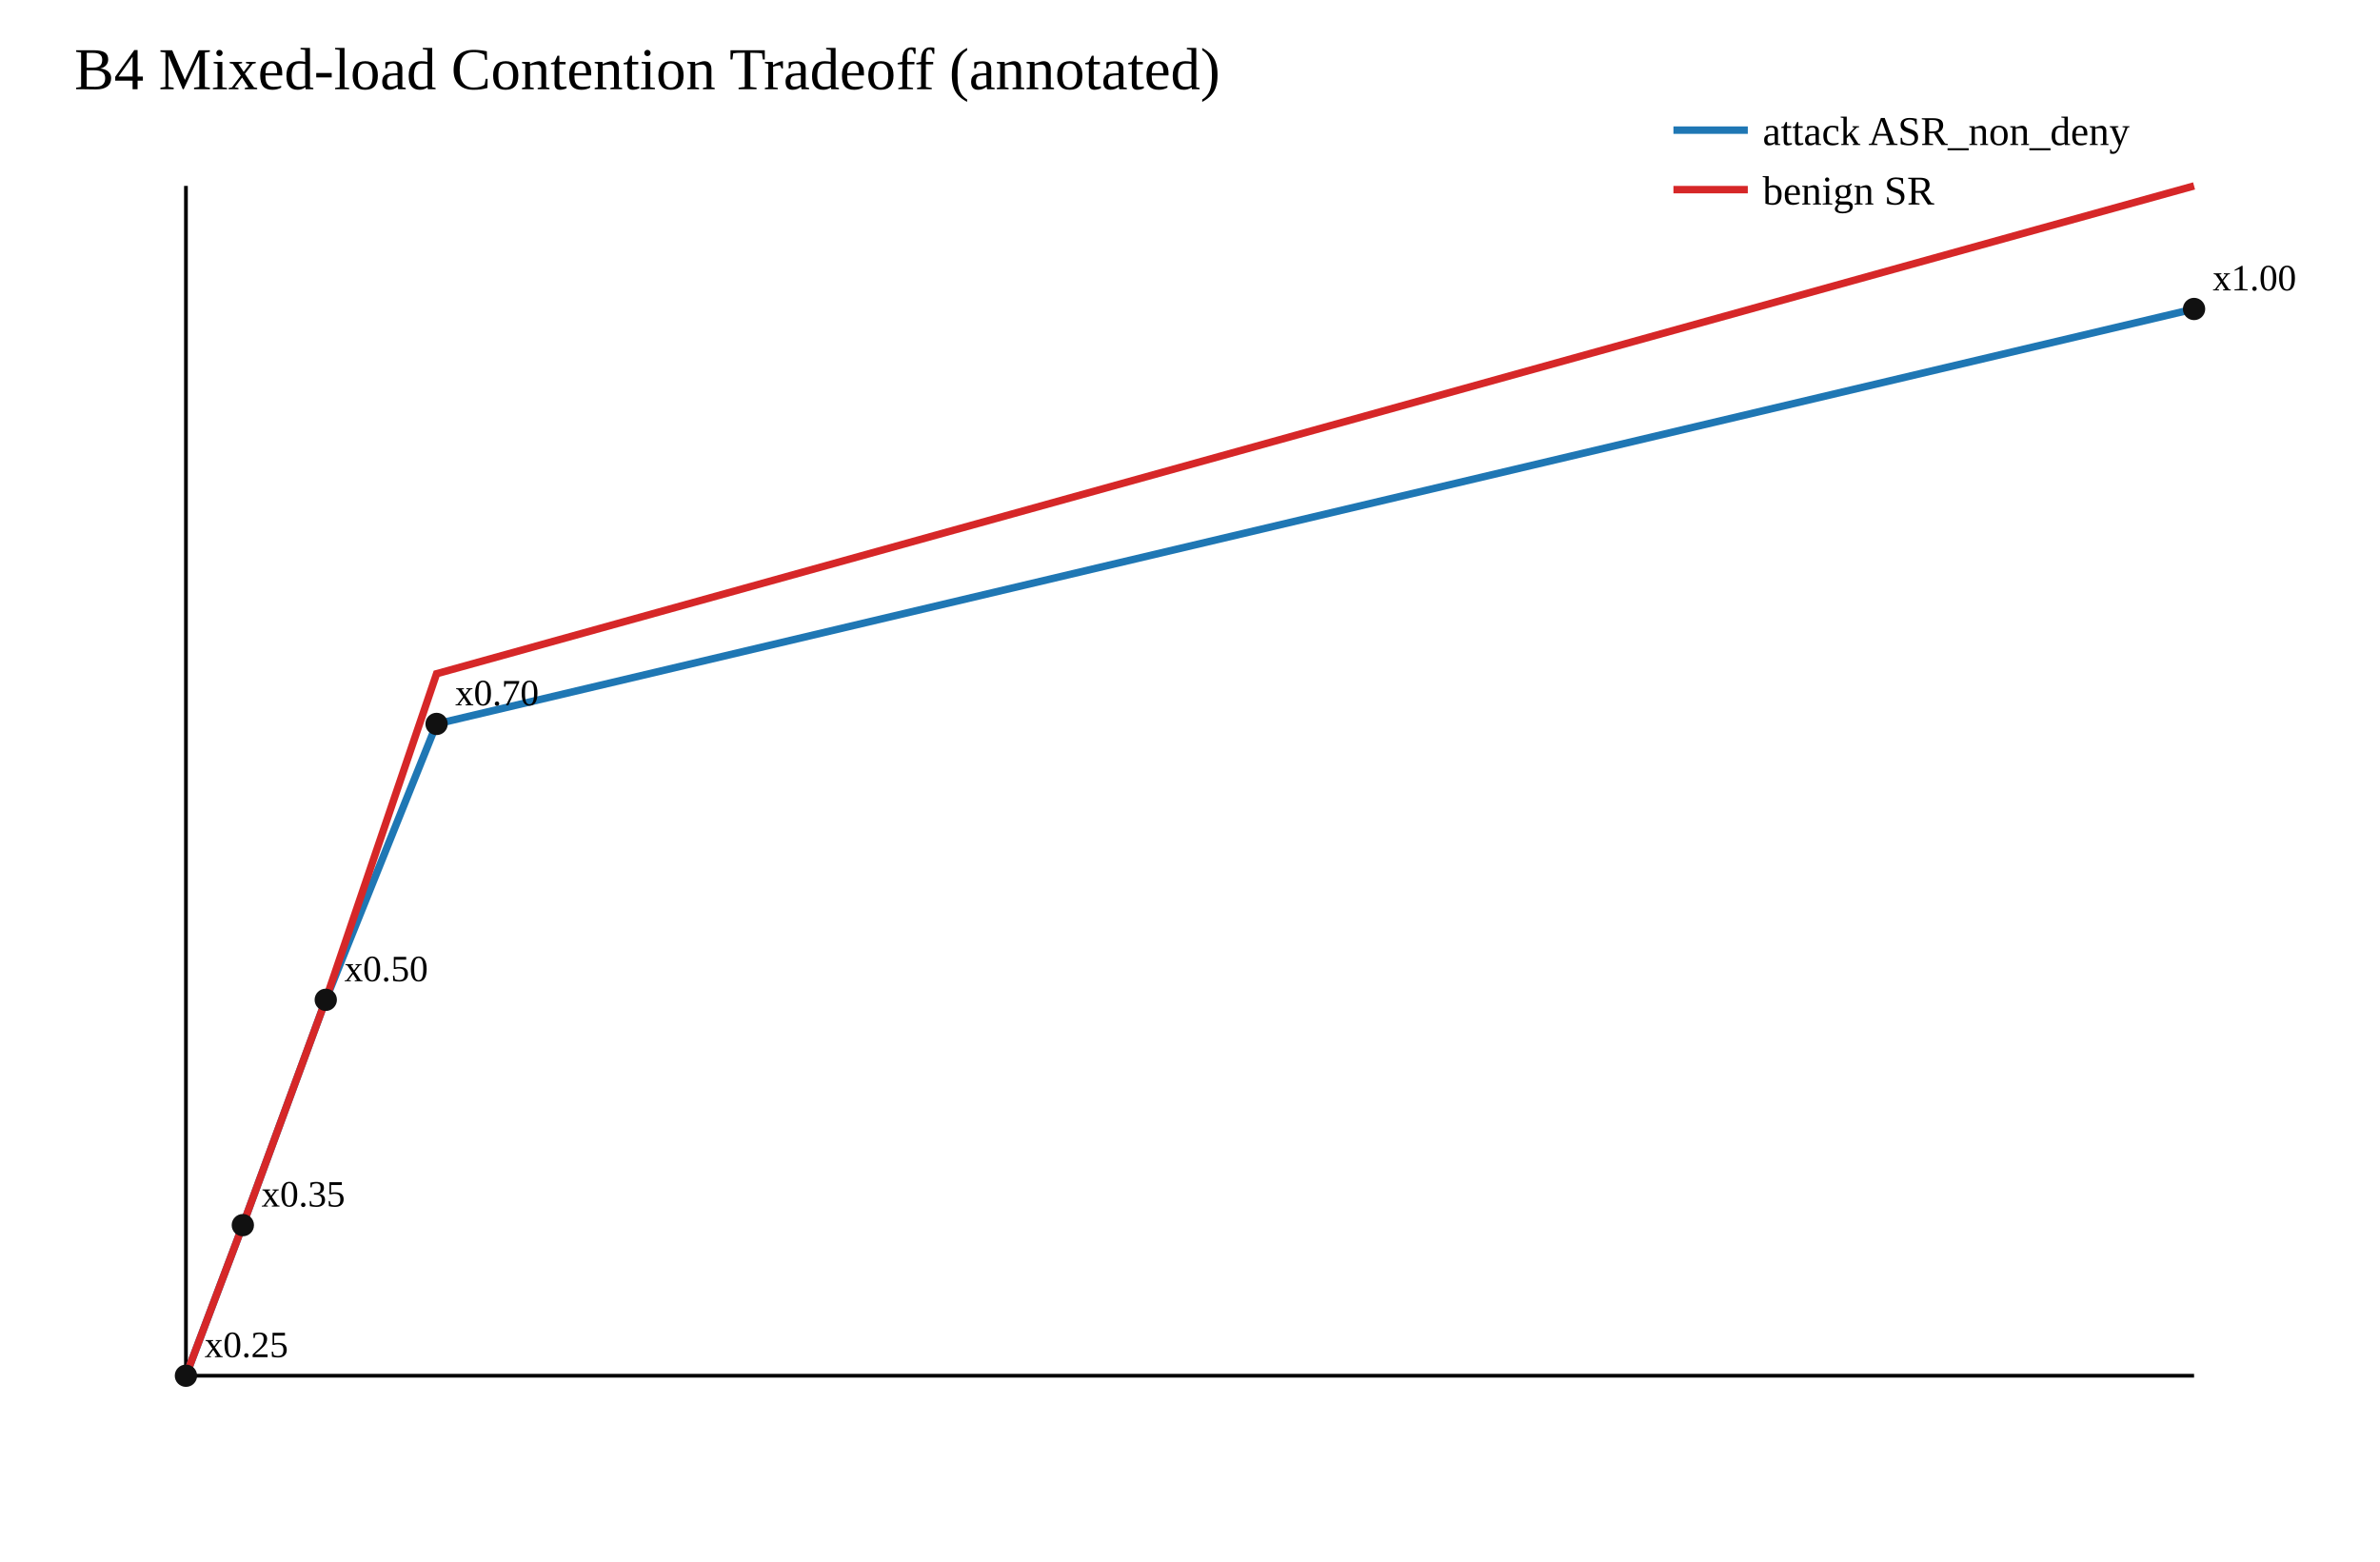
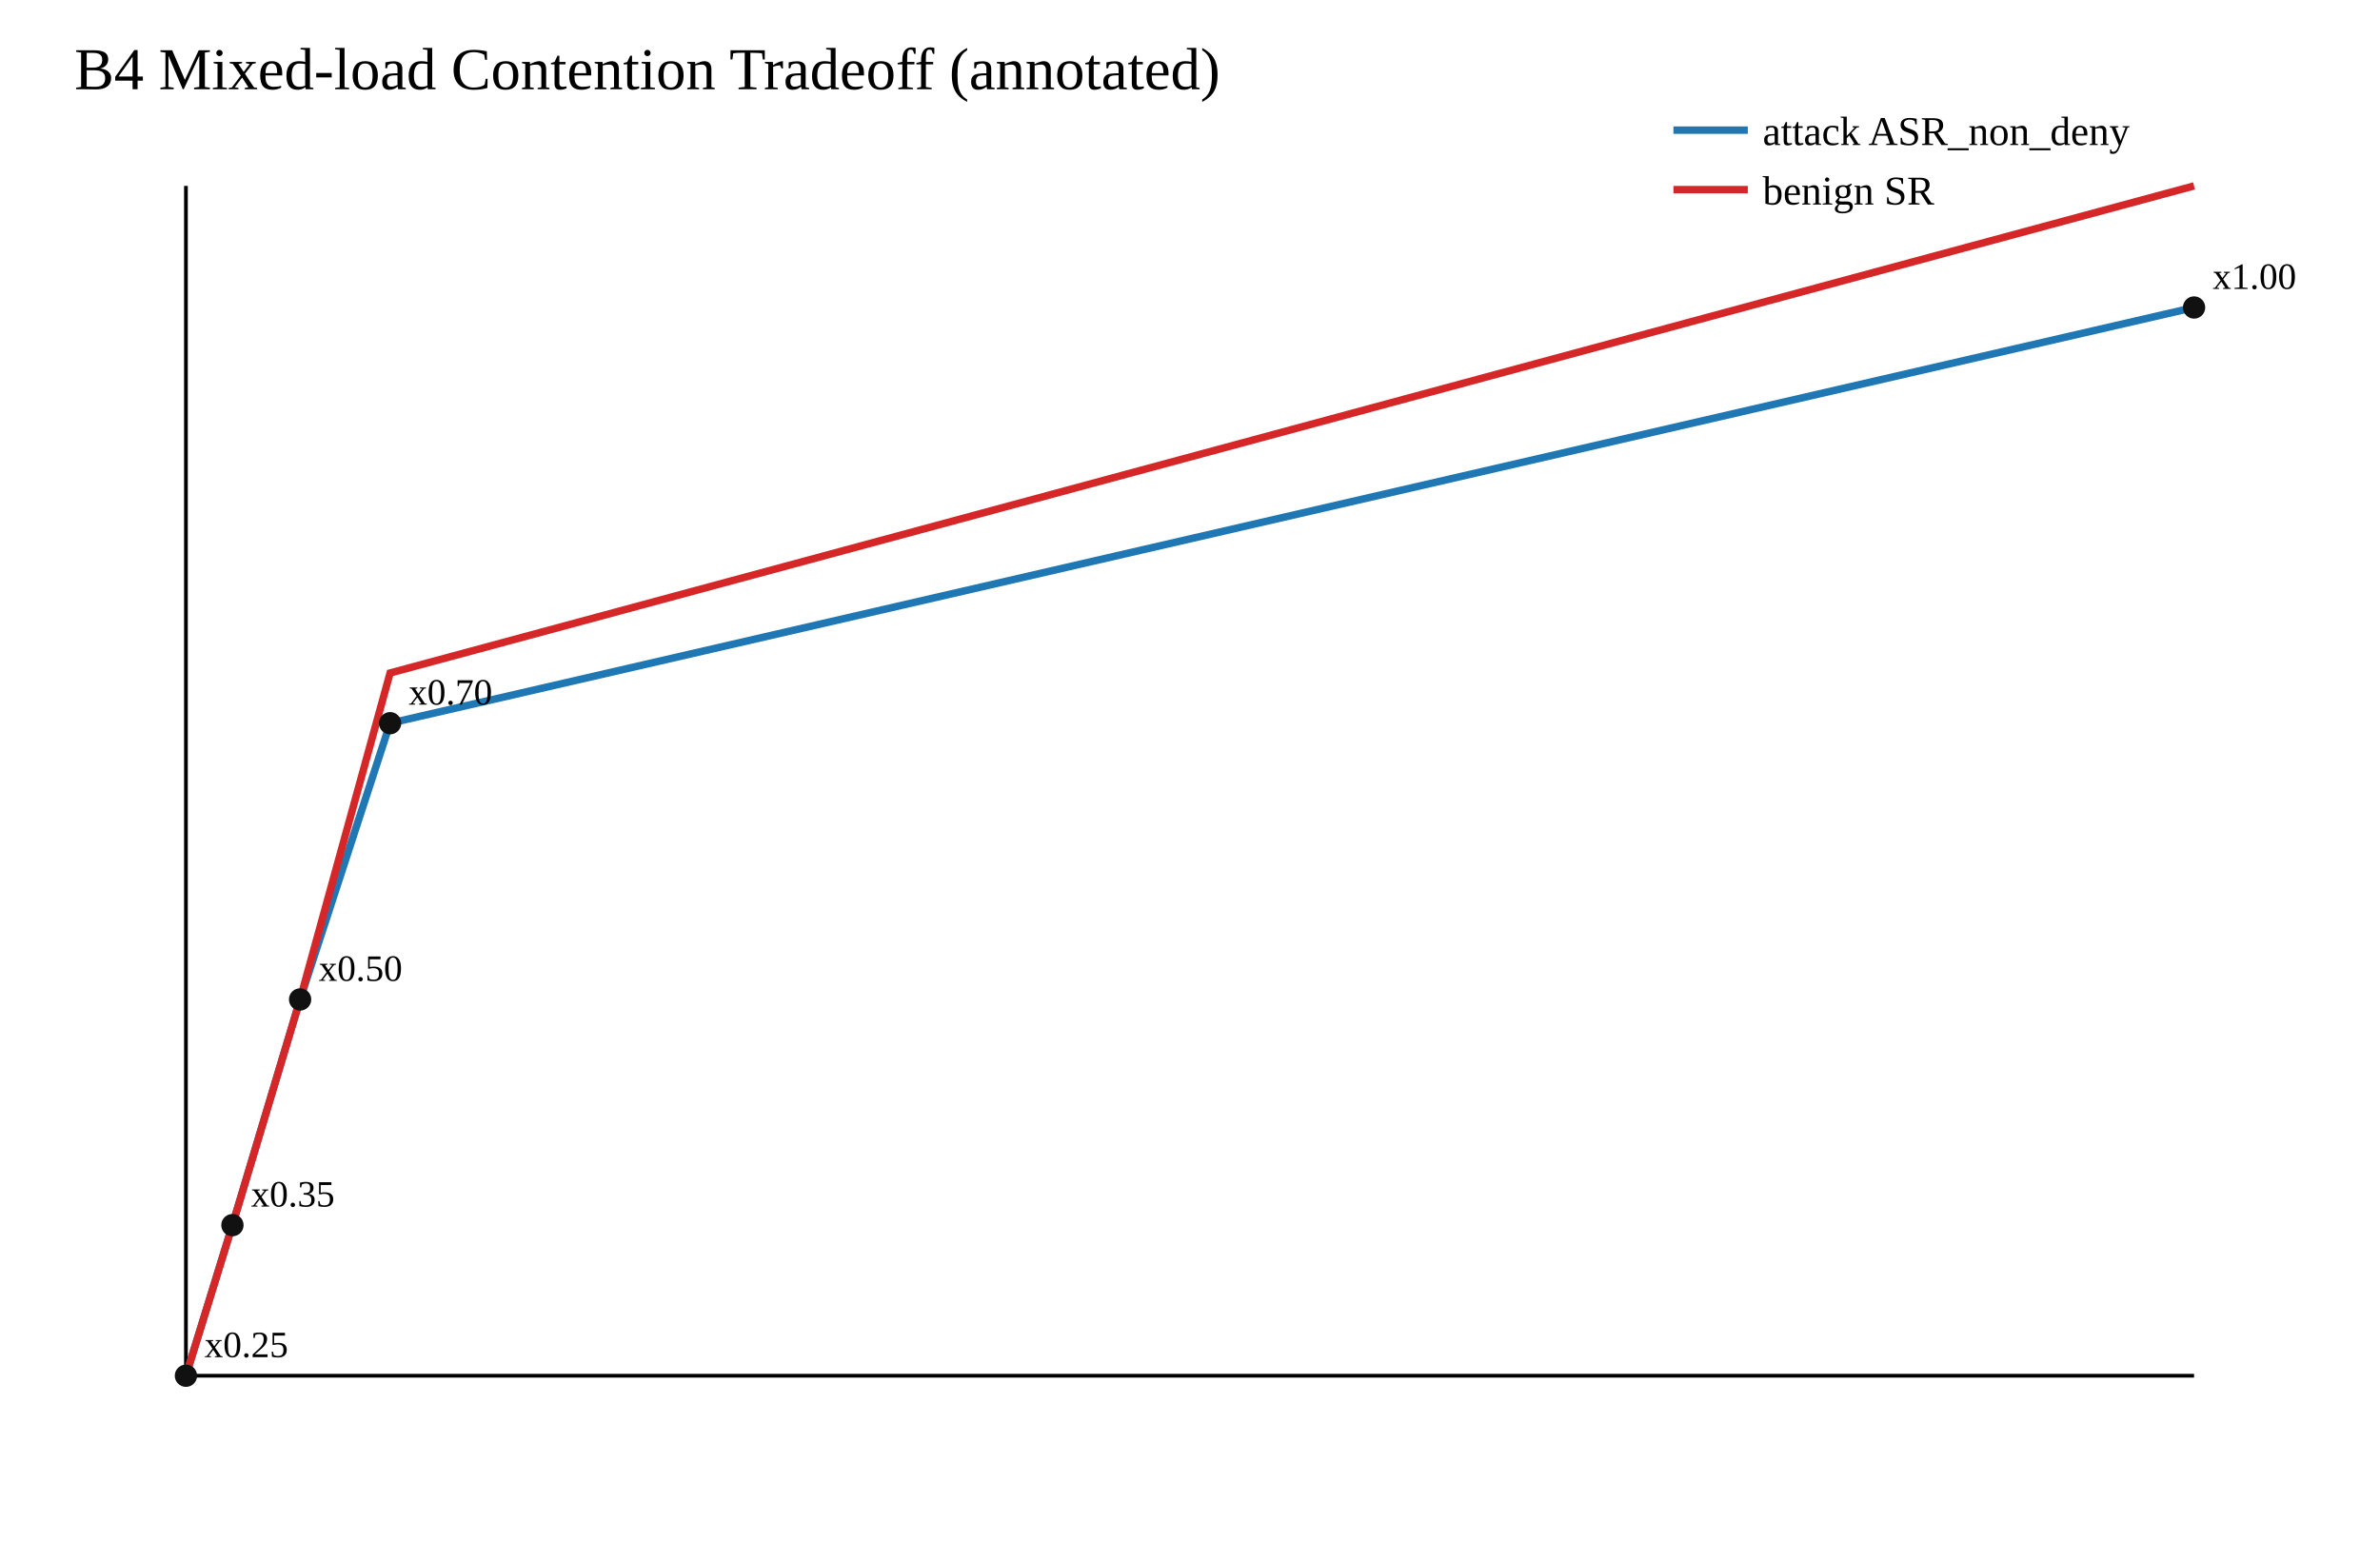
<svg xmlns="http://www.w3.org/2000/svg" width="640" height="420">
  <text x="20" y="24" font-size="16">B4 Mixed-load Contention Tradeoff (annotated)</text>
  <line x1="50" y1="370" x2="590" y2="370" stroke="black" />
  <line x1="50" y1="370" x2="50" y2="50" stroke="black" />
-   <polyline fill="none" stroke="#1f77b4" stroke-width="2" points="590.0,83.1 117.4,194.7 87.6,268.9 65.3,329.5 50.0,370.0" />
+   <polyline fill="none" stroke="#1f77b4" stroke-width="2" points="590.0,82.7 104.9,194.5 80.7,268.8 62.5,329.5 50.0,370.0" />
  <line x1="450" y1="35" x2="470" y2="35" stroke="#1f77b4" stroke-width="2" />
  <text x="474" y="39" font-size="11">attack ASR_non_deny</text>
-   <polyline fill="none" stroke="#d62728" stroke-width="2" points="590.0,50.0 117.4,181.2 87.6,268.9 65.3,329.5 50.0,370.0" />
+   <polyline fill="none" stroke="#d62728" stroke-width="2" points="590.0,50.0 104.9,181.0 80.7,268.8 62.5,329.5 50.0,370.0" />
  <line x1="450" y1="51" x2="470" y2="51" stroke="#d62728" stroke-width="2" />
  <text x="474" y="55" font-size="11">benign SR</text>
-   <circle cx="590.0" cy="83.1" r="3" fill="#111" />
-   <text x="595.0" y="78.1" font-size="10">x1.00</text>
-   <circle cx="117.4" cy="194.7" r="3" fill="#111" />
-   <text x="122.4" y="189.7" font-size="10">x0.70</text>
-   <circle cx="87.6" cy="268.9" r="3" fill="#111" />
-   <text x="92.6" y="263.9" font-size="10">x0.50</text>
-   <circle cx="65.3" cy="329.5" r="3" fill="#111" />
-   <text x="70.3" y="324.5" font-size="10">x0.35</text>
+   <circle cx="590.0" cy="82.7" r="3" fill="#111" />
+   <text x="595.0" y="77.7" font-size="10">x1.00</text>
+   <circle cx="104.9" cy="194.5" r="3" fill="#111" />
+   <text x="109.9" y="189.5" font-size="10">x0.70</text>
+   <circle cx="80.7" cy="268.8" r="3" fill="#111" />
+   <text x="85.7" y="263.8" font-size="10">x0.50</text>
+   <circle cx="62.5" cy="329.5" r="3" fill="#111" />
+   <text x="67.5" y="324.5" font-size="10">x0.35</text>
  <circle cx="50.0" cy="370.0" r="3" fill="#111" />
  <text x="55.0" y="365.0" font-size="10">x0.25</text>
</svg>
